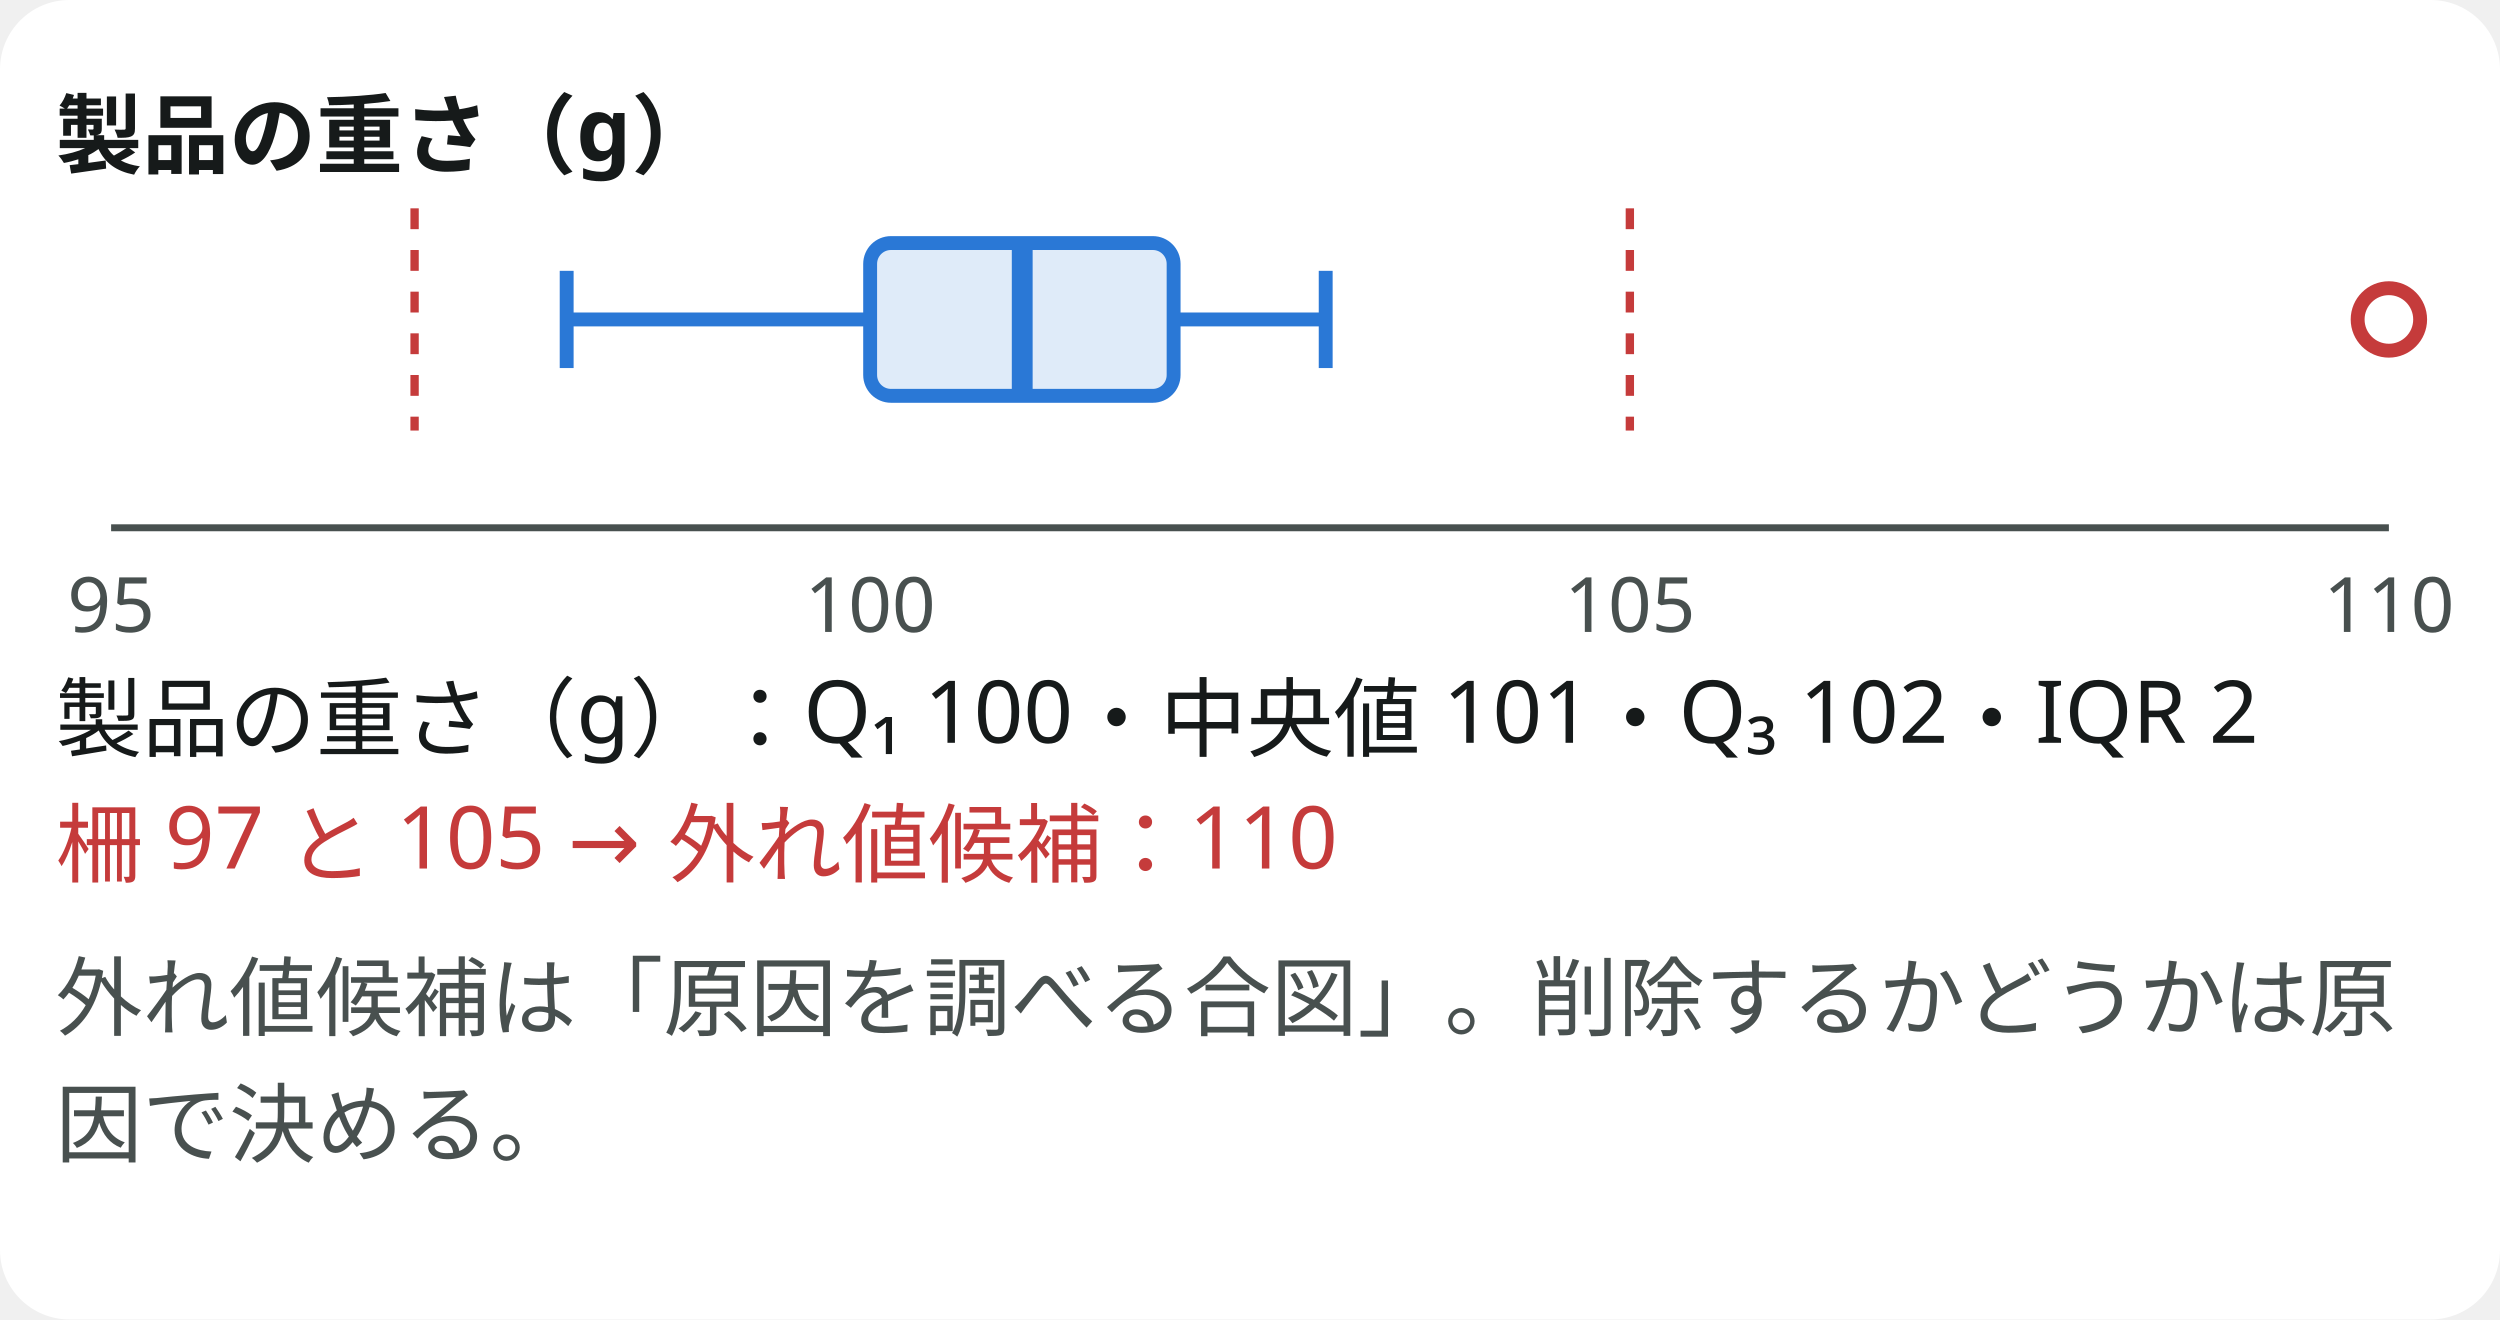
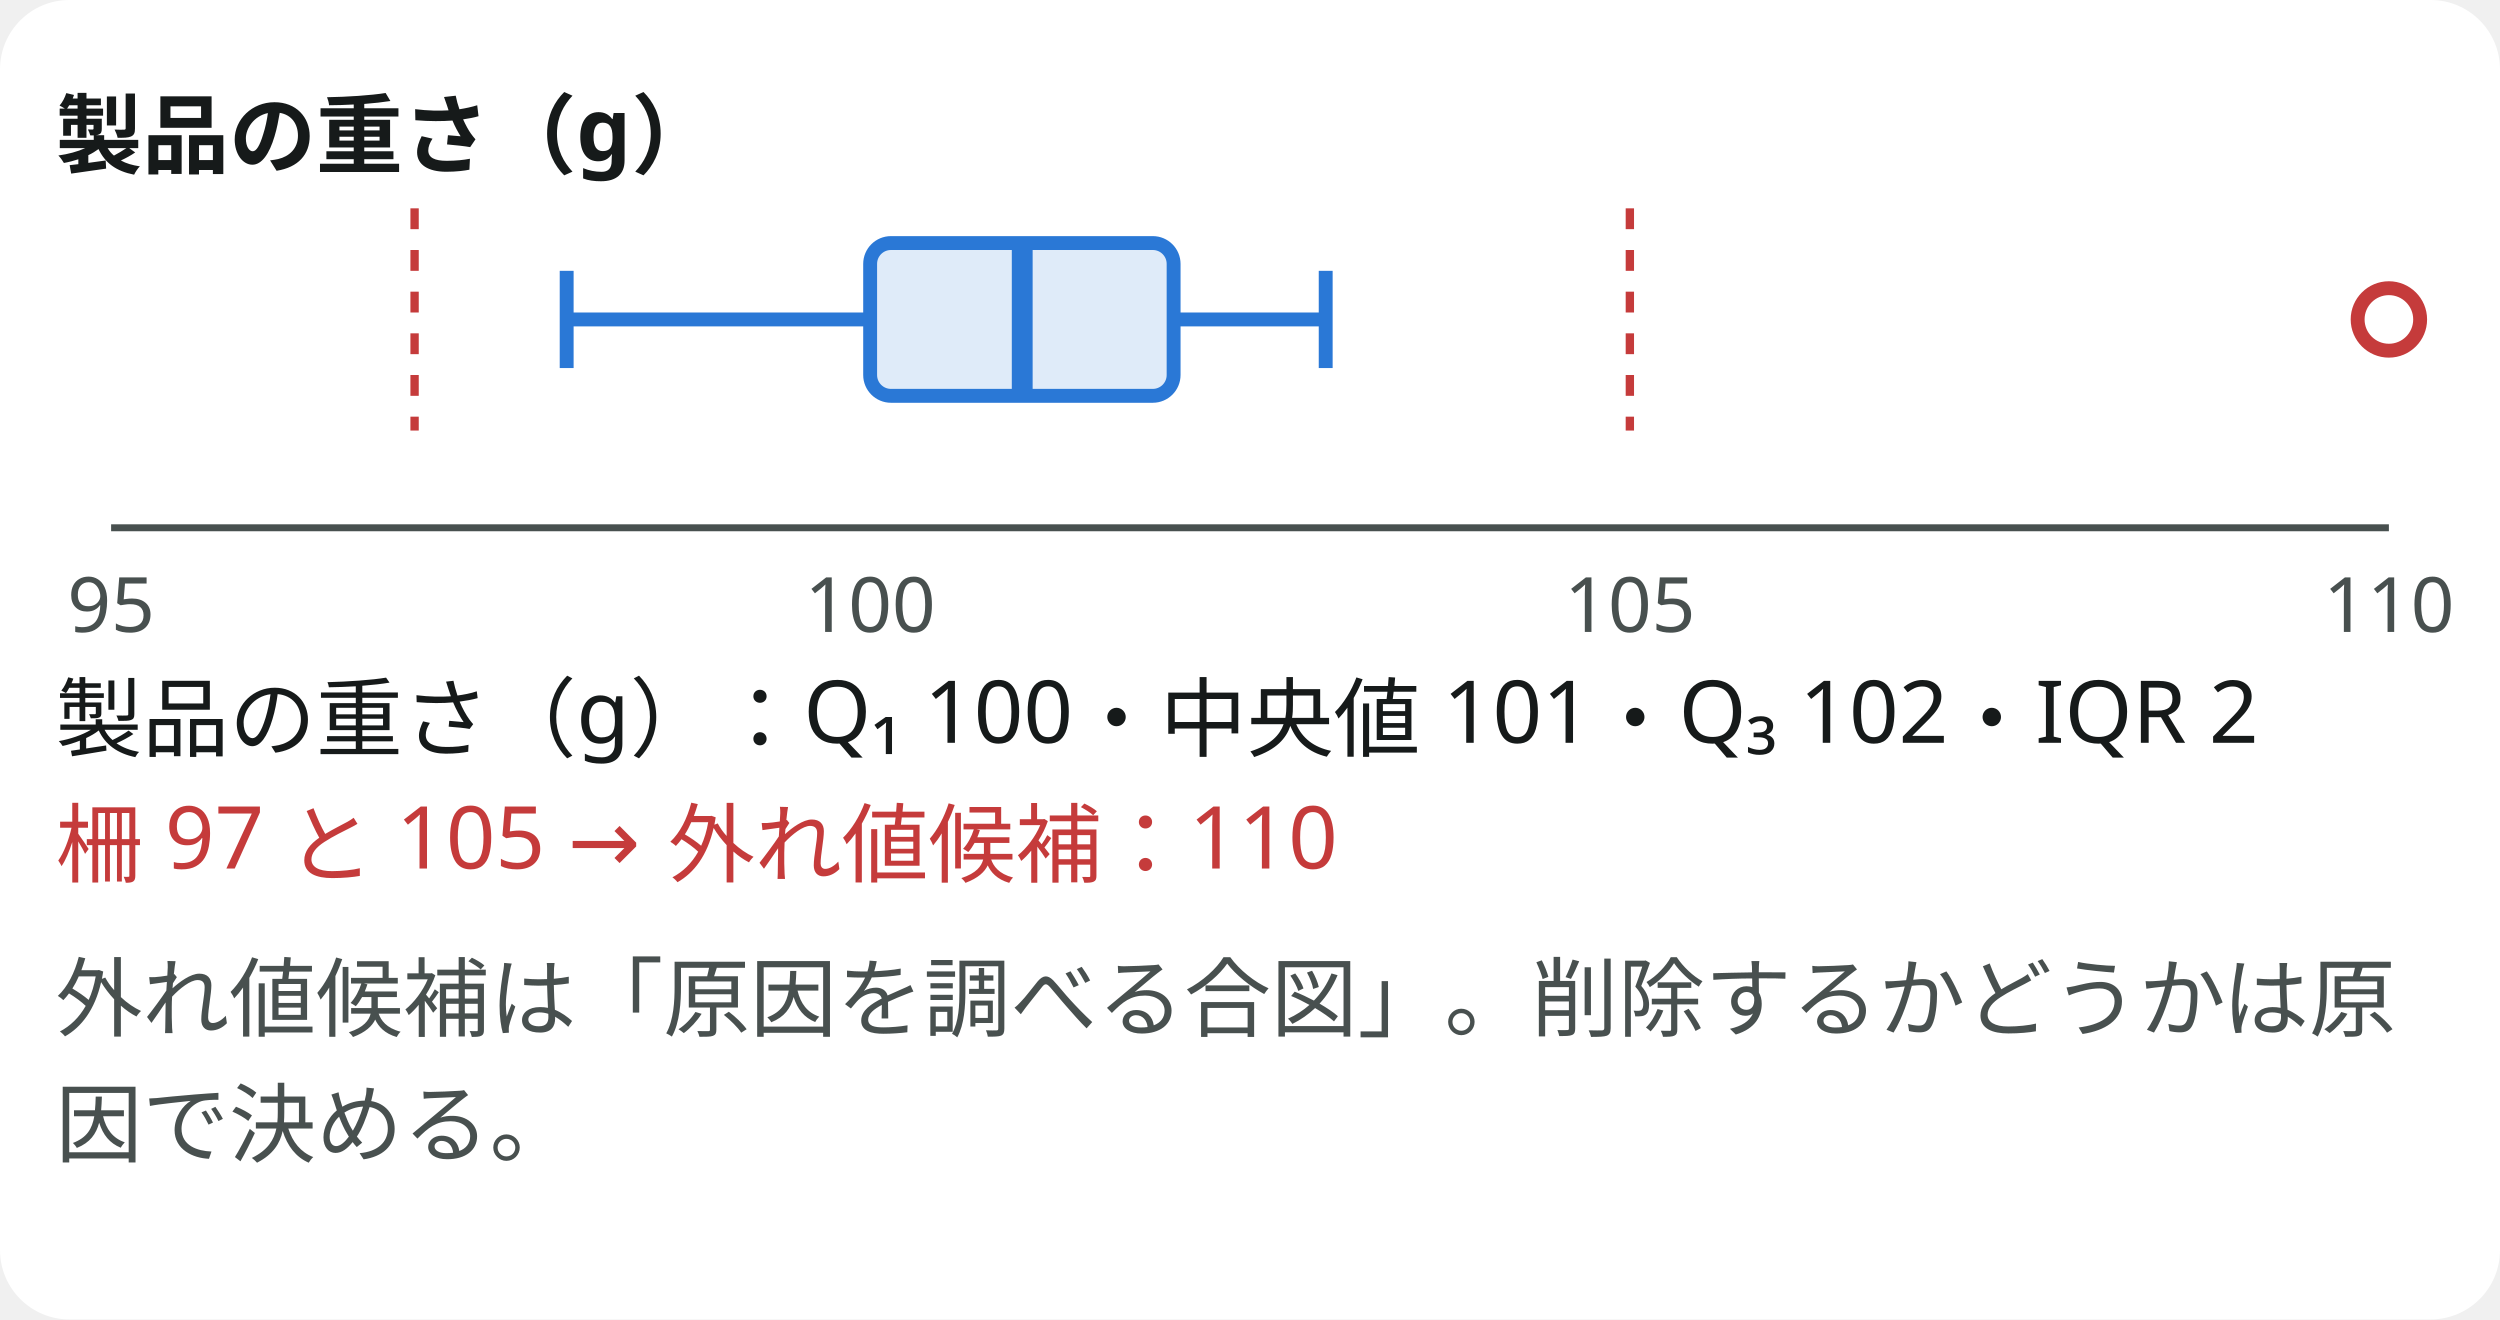
- <svg xmlns="http://www.w3.org/2000/svg" viewBox="0 0 360 190" width="360" height="190" font-family="sans-serif">
+ <svg xmlns="http://www.w3.org/2000/svg" viewBox="0 0 360 190" width="360" height="190" font-family="sans-serif" role="img" aria-label="箱ひげ図。Q₁ 100・中央値 101・Q₃ 102">
  <style>@media (prefers-color-scheme: dark){[fill="#ffffff" i]{fill:#161919}[stroke="#ffffff" i]{stroke:#161919}[fill="#161a1a" i]{fill:#e6e9e8}[stroke="#161a1a" i]{stroke:#e6e9e8}[fill="#48504f" i]{fill:#a6adab}[stroke="#48504f" i]{stroke:#a6adab}[fill="#68706f" i]{fill:#7e8684}[stroke="#68706f" i]{stroke:#7e8684}[fill="#e0e4e3" i]{fill:#252a2a}[stroke="#e0e4e3" i]{stroke:#252a2a}[fill="#2a78d6" i]{fill:#3987e5}[stroke="#2a78d6" i]{stroke:#3987e5}[fill="#b86e00" i]{fill:#c98500}[stroke="#b86e00" i]{stroke:#c98500}[fill="#6250d6" i]{fill:#9085e9}[stroke="#6250d6" i]{stroke:#9085e9}[fill="#c2416f" i]{fill:#d55181}[stroke="#c2416f" i]{stroke:#d55181}[fill="#c53b3b" i]{fill:#e66767}[stroke="#c53b3b" i]{stroke:#e66767}[fill="#9dbfe8" i]{fill:#2b4566}[stroke="#9dbfe8" i]{stroke:#2b4566}[fill="#eaf1fb" i]{fill:#172231}[stroke="#eaf1fb" i]{stroke:#172231}[fill="#fbf1e3" i]{fill:#2e2412}[stroke="#fbf1e3" i]{stroke:#2e2412}}</style>
  <rect width="360" height="190" rx="10" fill="#ffffff" />
  <text x="8" y="24" font-size="12.5" fill="#161a1a" text-anchor="start" font-weight="bold">製品の重さ（g）</text>
  <line x1="59.7" y1="30" x2="59.7" y2="62" stroke="#c53b3b" stroke-width="1.2" stroke-dasharray="3 3" />
  <line x1="234.7" y1="30" x2="234.7" y2="62" stroke="#c53b3b" stroke-width="1.2" stroke-dasharray="3 3" />
  <line x1="81.6" y1="46" x2="125.3" y2="46" stroke="#2a78d6" stroke-width="2" />
  <line x1="169.1" y1="46" x2="190.9" y2="46" stroke="#2a78d6" stroke-width="2" />
  <line x1="81.6" y1="39" x2="81.6" y2="53" stroke="#2a78d6" stroke-width="2" />
  <line x1="190.9" y1="39" x2="190.9" y2="53" stroke="#2a78d6" stroke-width="2" />
  <rect x="125.3" y="35" width="43.7" height="22" rx="3" fill="#2a78d6" fill-opacity="0.15" />
  <rect x="125.3" y="35" width="43.7" height="22" rx="3" fill="none" stroke="#2a78d6" stroke-width="2" />
  <line x1="147.2" y1="35" x2="147.2" y2="57" stroke="#2a78d6" stroke-width="3" />
  <circle cx="344" cy="46" r="4.5" fill="#ffffff" stroke="#c53b3b" stroke-width="2" />
  <line x1="16" y1="76" x2="344" y2="76" stroke="#48504f" stroke-width="1" />
  <text x="16" y="91" font-size="11" fill="#48504f" text-anchor="middle">95</text>
  <text x="125.3" y="91" font-size="11" fill="#48504f" text-anchor="middle">100</text>
  <text x="234.7" y="91" font-size="11" fill="#48504f" text-anchor="middle">105</text>
  <text x="344" y="91" font-size="11" fill="#48504f" text-anchor="middle">110</text>
  <text x="8" y="108" font-size="12.5" fill="#161a1a" text-anchor="start">製品の重さ（g）：Q₁ 100・中央値 101・Q₃ 102・IQR 2</text>
  <text x="8" y="126.1" font-size="12.5" fill="#c53b3b" text-anchor="start">柵 97 と 105 → 外れ値候補：110</text>
-   <text x="8" y="148.2" font-size="12.5" fill="#48504f" text-anchor="start">外れ値候補は「原因を調べる合図」。削除するかどうかは原</text>
+   <text x="8" y="148.3" font-size="12.5" fill="#48504f" text-anchor="start">外れ値候補は「原因を調べる合図」。削除するかどうかは原</text>
  <text x="8" y="166.4" font-size="12.5" fill="#48504f" text-anchor="start">因で決める。</text>
</svg>
